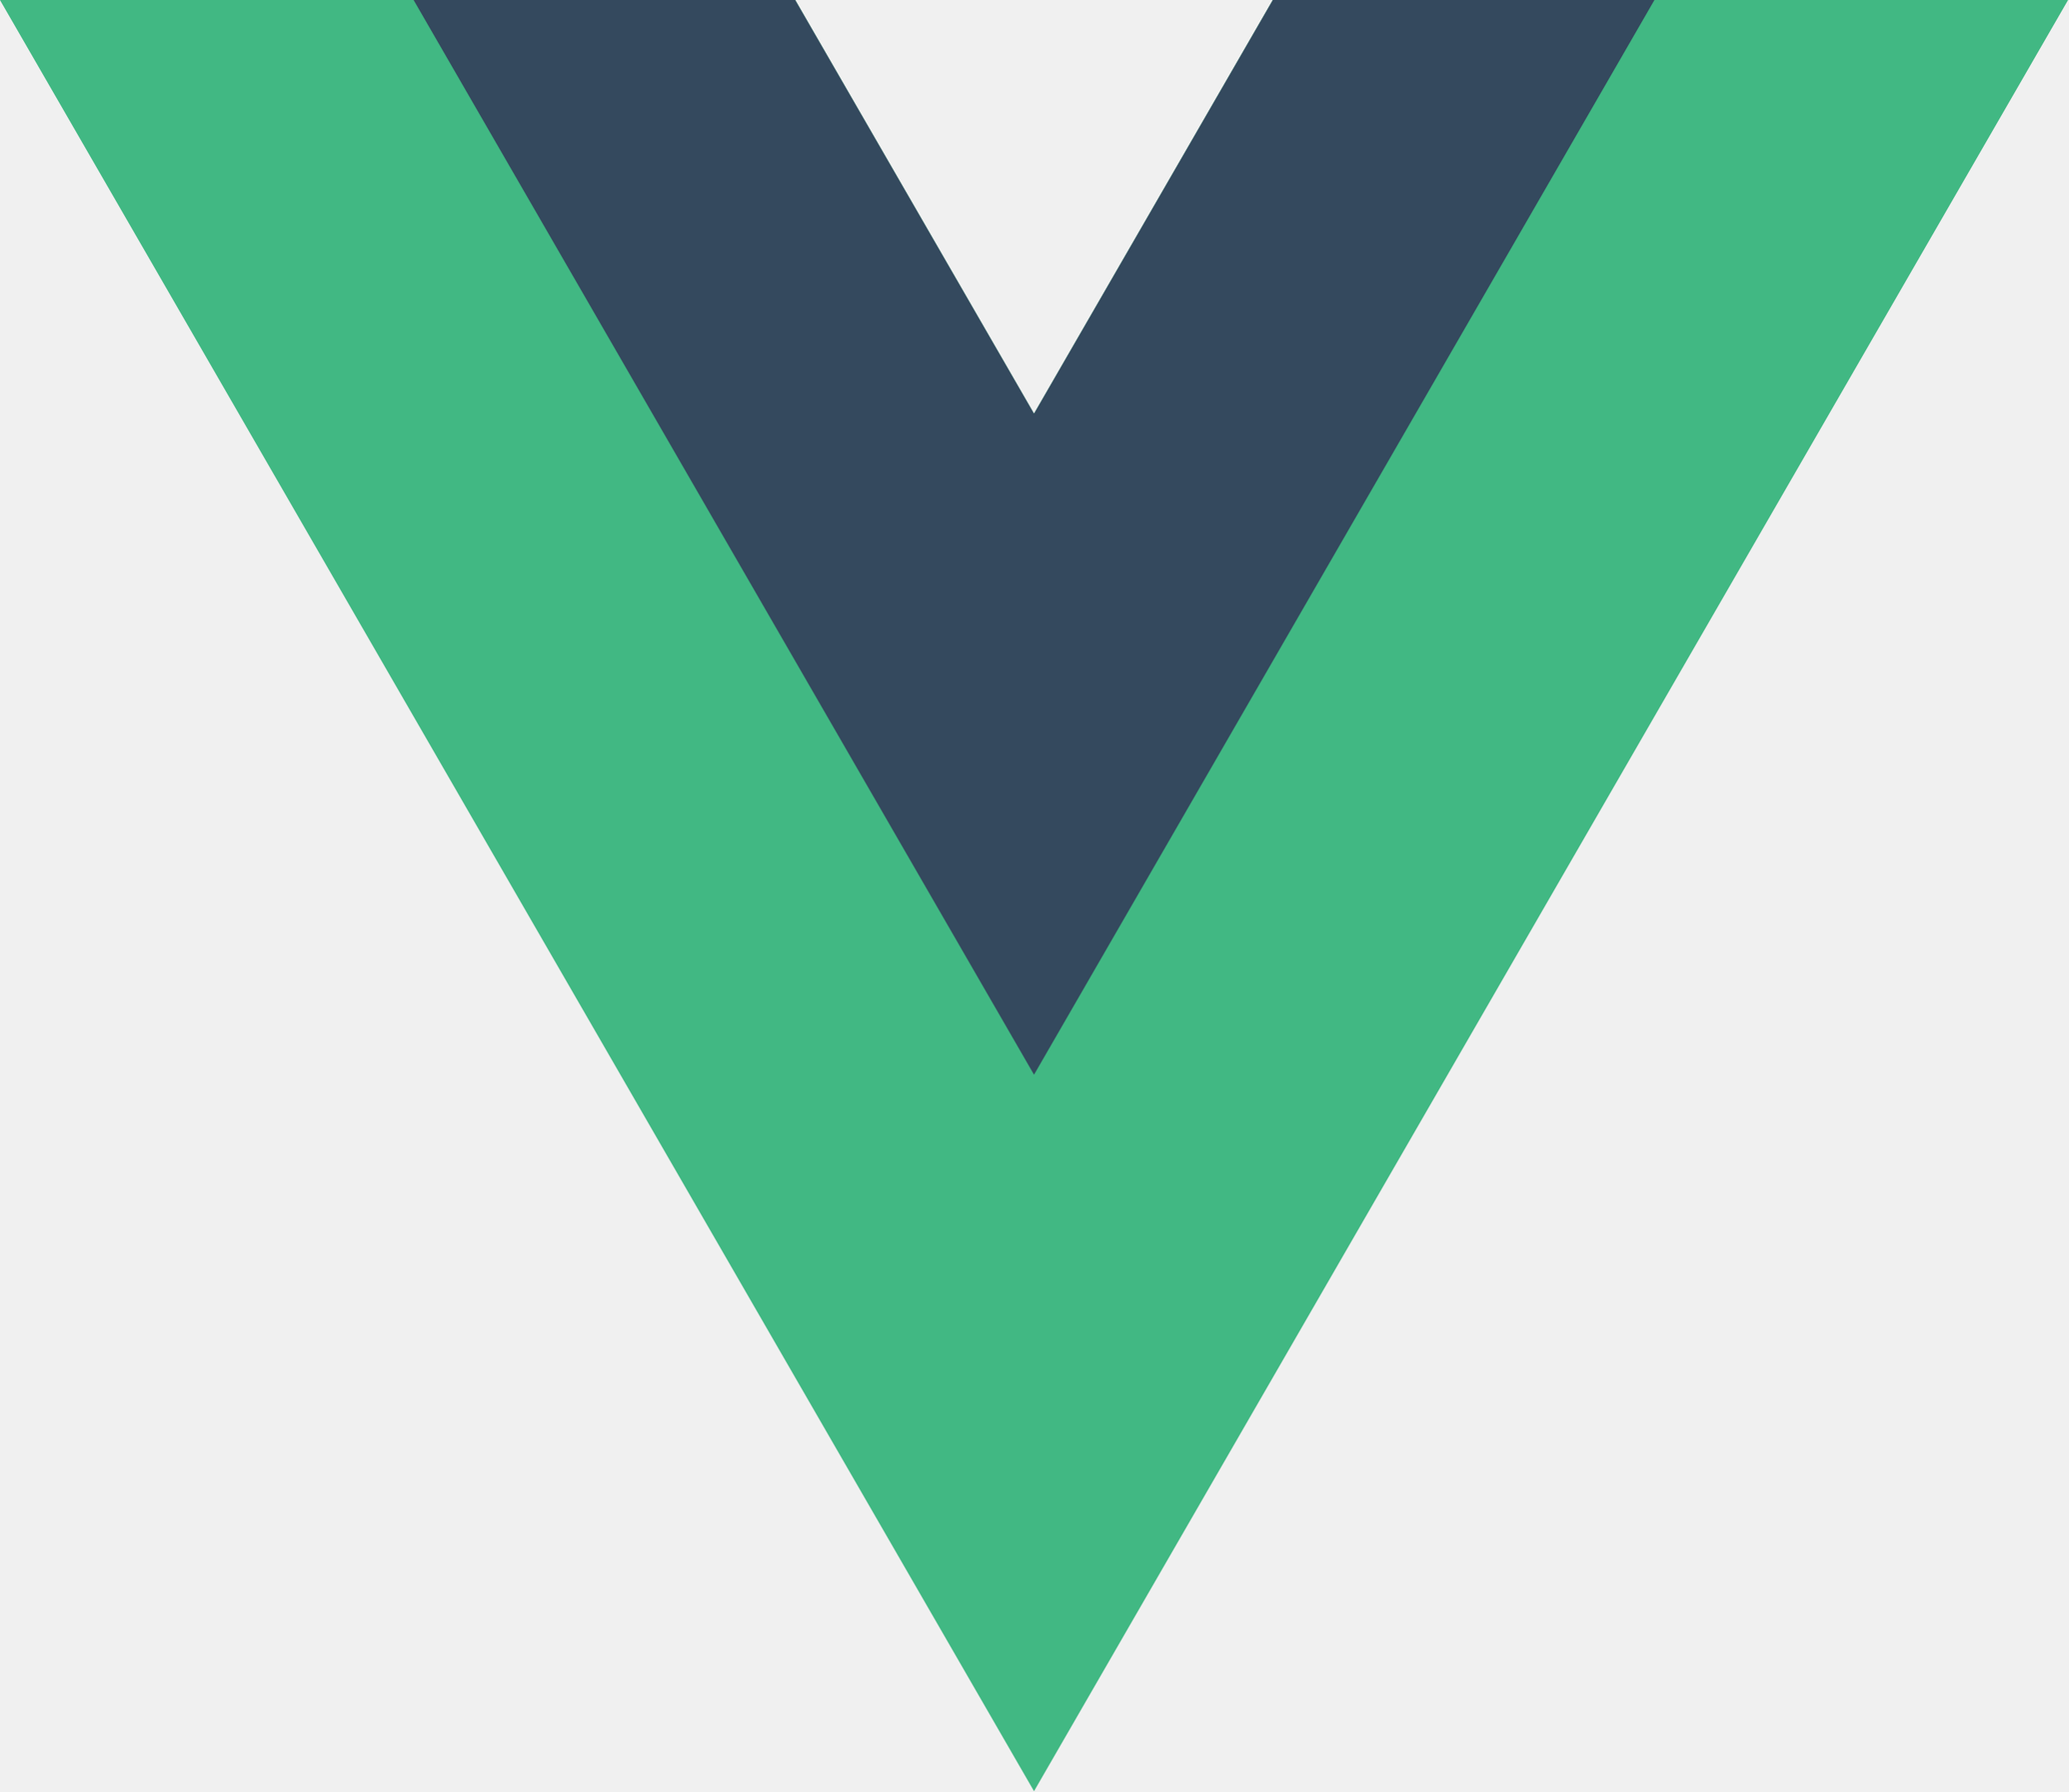
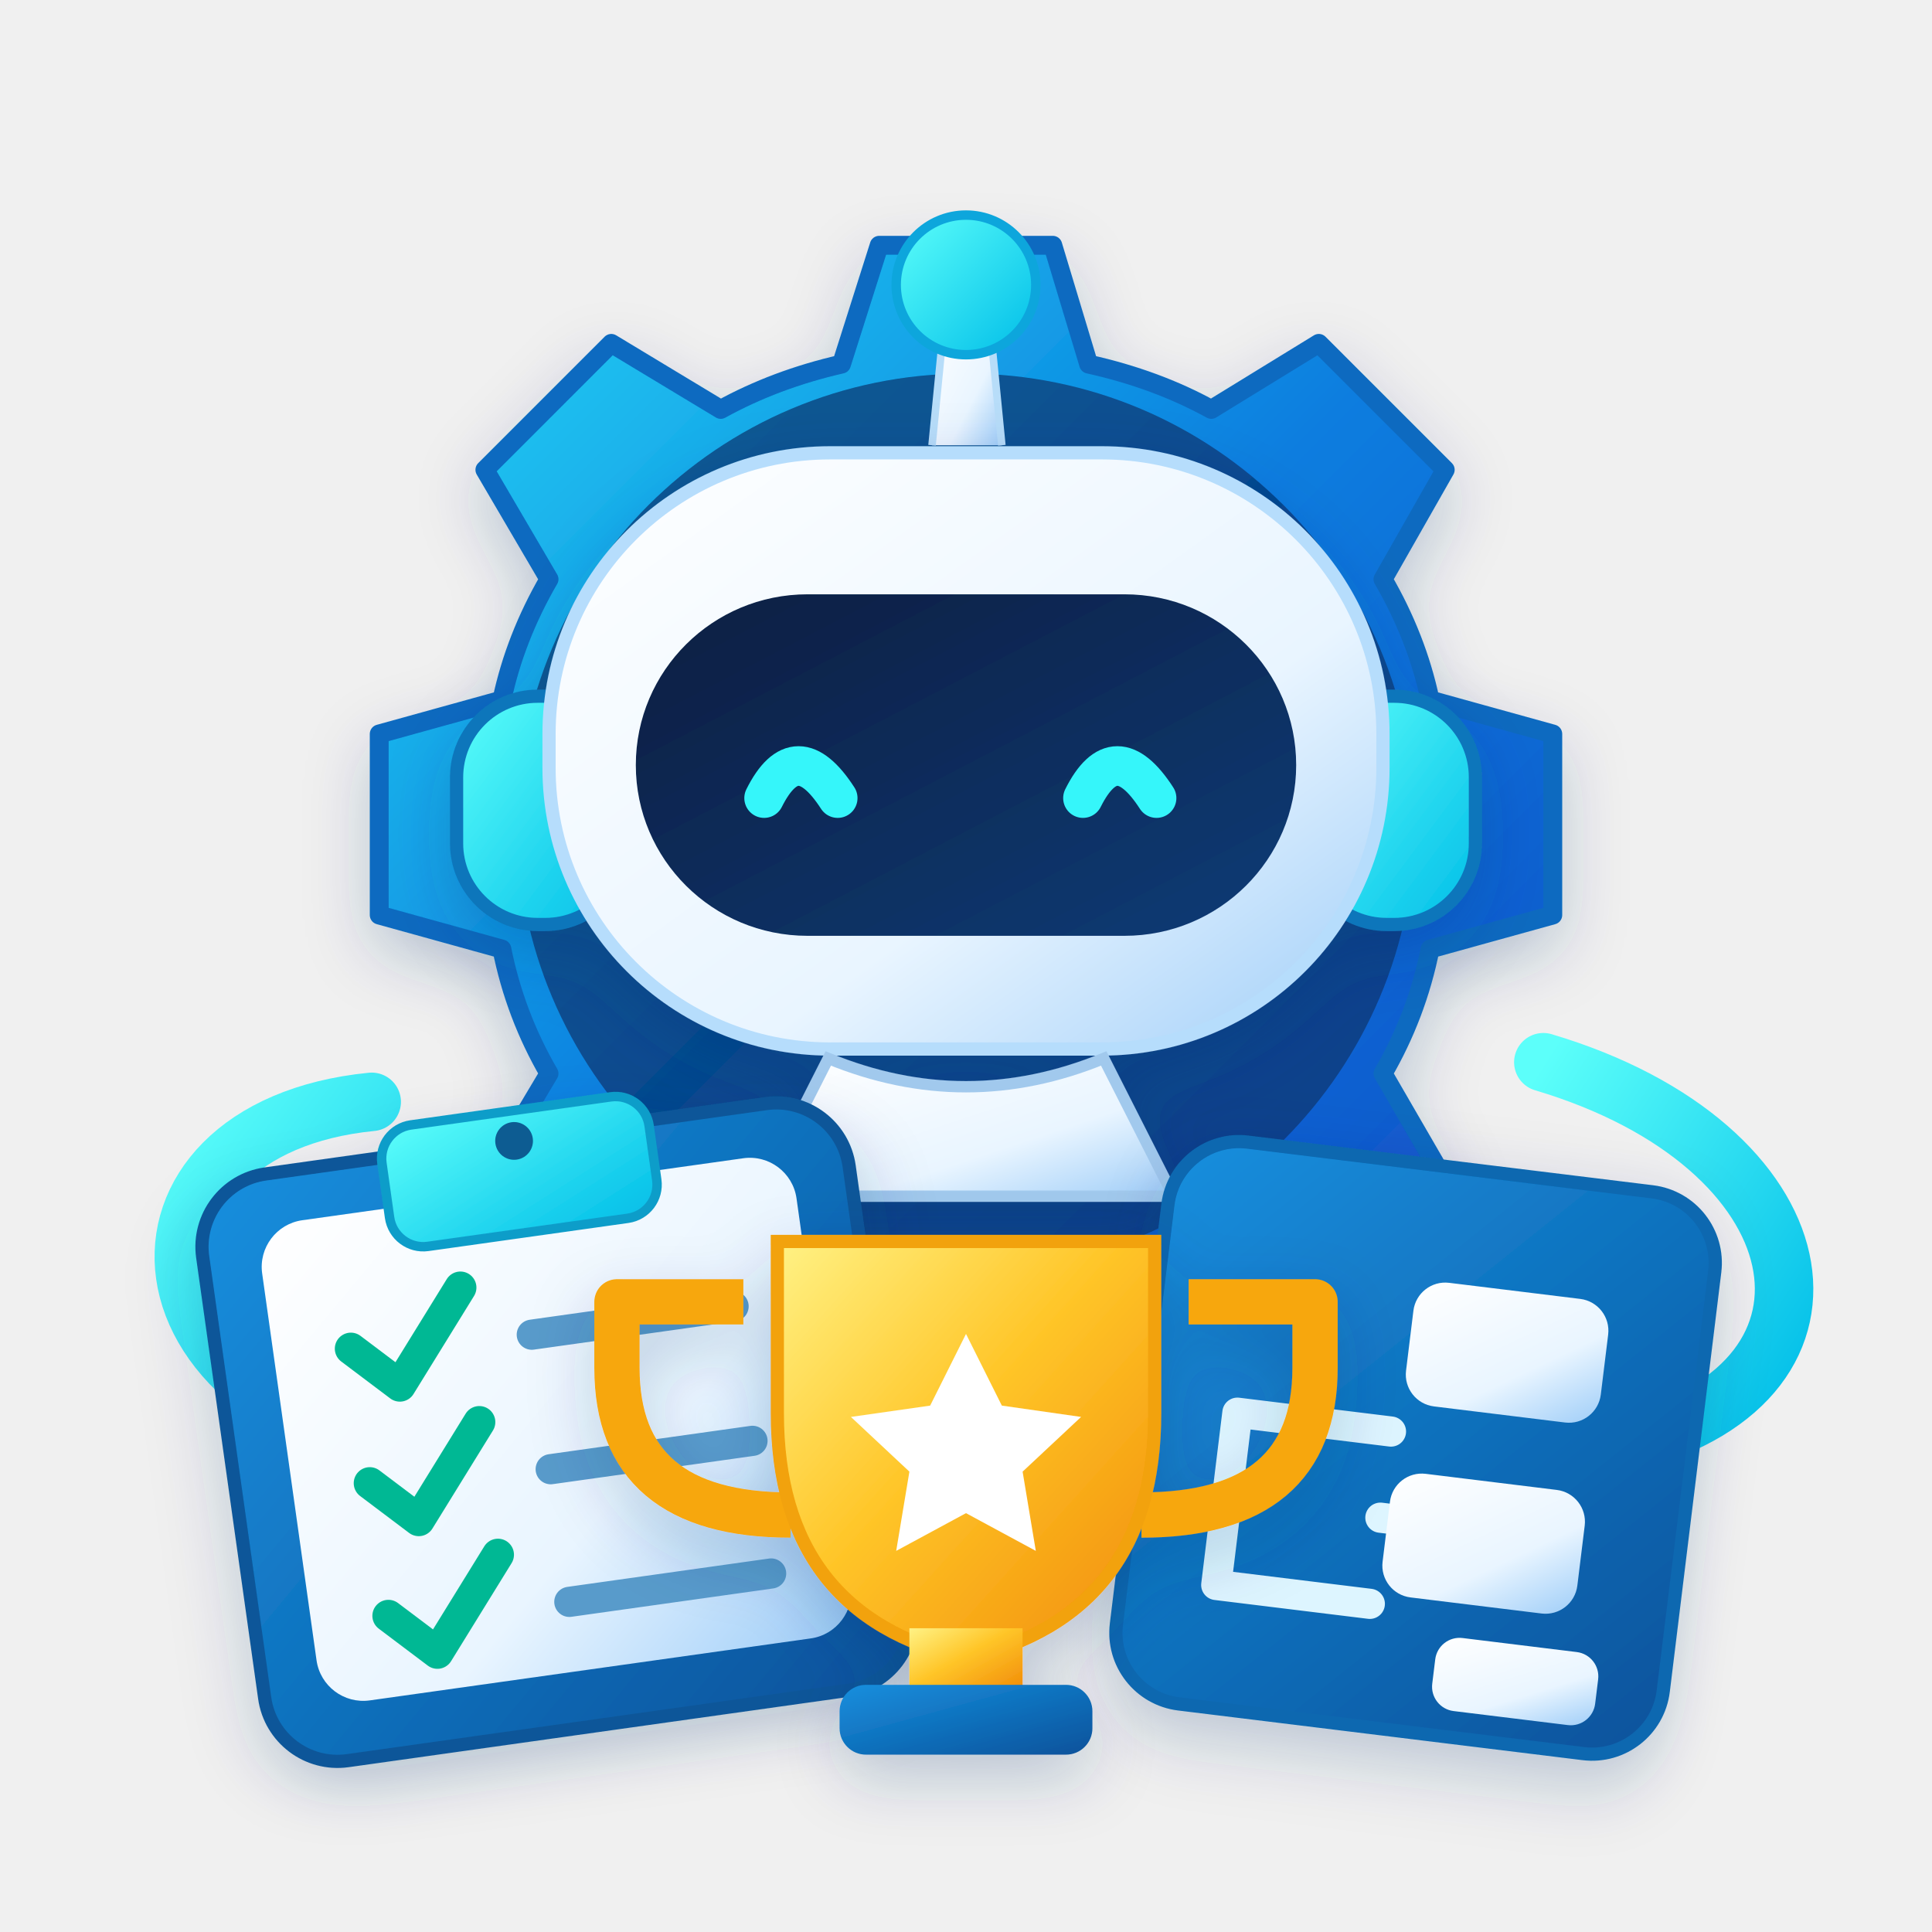
- <svg xmlns="http://www.w3.org/2000/svg" viewBox="0 0 261.76 226.69">
-   <path d="M161.096.001l-30.225 52.351L100.647.001H-.005l130.877 226.688L261.749.001z" fill="#41b883" />
-   <path d="M161.096.001l-30.225 52.351L100.647.001H52.346l78.526 136.01L209.398.001z" fill="#34495e" />
+ <svg xmlns="http://www.w3.org/2000/svg" width="1024" height="1024" viewBox="0 0 1024 1024" role="img" aria-labelledby="title desc">
+   <defs>
+     <linearGradient id="gear" x1="0" y1="0" x2="1" y2="1" gradientUnits="objectBoundingBox">
+       <stop stop-color="#27D9F5" />
+       <stop offset=".48" stop-color="#087DDF" />
+       <stop offset="1" stop-color="#174AC5" />
+     </linearGradient>
+     <linearGradient id="white" x1="0" y1="0" x2="1" y2="1">
+       <stop stop-color="#FFFFFF" />
+       <stop offset=".62" stop-color="#E9F5FF" />
+       <stop offset="1" stop-color="#9ECDF8" />
+     </linearGradient>
+     <linearGradient id="teal" x1="0" y1="0" x2="1" y2="1">
+       <stop stop-color="#5CFFFA" />
+       <stop offset="1" stop-color="#00BDE8" />
+     </linearGradient>
+     <linearGradient id="blueCard" x1="0" y1="0" x2="1" y2="1">
+       <stop stop-color="#188FDE" />
+       <stop offset="1" stop-color="#07529B" />
+     </linearGradient>
+     <linearGradient id="gold" x1="0" y1="0" x2="1" y2="1">
+       <stop stop-color="#FFF285" />
+       <stop offset=".45" stop-color="#FFC629" />
+       <stop offset="1" stop-color="#F18A07" />
+     </linearGradient>
+     <linearGradient id="navy" x1="0" y1="0" x2="1" y2="1">
+       <stop stop-color="#071D40" />
+       <stop offset="1" stop-color="#123C77" />
+     </linearGradient>
+     <filter id="shadow" x="-20%" y="-20%" width="140%" height="150%">
+       <feDropShadow dx="0" dy="13" stdDeviation="17" flood-color="#073875" flood-opacity=".22" />
+     </filter>
+   </defs>
+   <g id="gear" filter="url(#shadow)">
+     <path d="M466 130h92l19 63q36 8 65 24l57-35 67 67-33 58q18 31 25 64l65 18v96l-65 18q-7 35-25 66l33 57-67 68-58-34q-29 16-64 24l-19 64h-92l-20-64q-35-8-64-24l-58 34-67-68 34-57q-18-31-25-66l-65-18v-96l65-18q7-33 25-64l-34-58 67-67 58 35q29-16 64-24z" fill="url(#gear)" stroke="#096AC0" stroke-width="10" stroke-linejoin="round" />
+     <circle cx="512" cy="436" r="238" fill="#06346D" opacity=".70" />
+   </g>
+   <g id="orbit" fill="none" stroke="url(#teal)" stroke-width="31" stroke-linecap="round">
+     <path d="M197 584C55 598 61 752 240 773" />
+     <path d="M818 563c148 44 172 168 47 201" />
+   </g>
+   <g id="antenna">
+     <path d="M494 236l7-71h23l7 71" fill="url(#white)" stroke="#B7DDF9" stroke-width="4" />
+     <circle cx="512" cy="151" r="37" fill="url(#teal)" stroke="#0DA6DC" stroke-width="5" />
+   </g>
+   <g id="robot" filter="url(#shadow)">
+     <rect x="242" y="369" width="90" height="121" rx="43" fill="url(#teal)" stroke="#0D76BB" stroke-width="7" />
+     <rect x="692" y="369" width="90" height="121" rx="43" fill="url(#teal)" stroke="#0D76BB" stroke-width="7" />
+     <rect x="291" y="240" width="442" height="316" rx="149" fill="url(#white)" stroke="#B6DDFC" stroke-width="7" />
+     <rect x="337" y="315" width="350" height="181" rx="91" fill="url(#navy)" />
+     <path d="M405 423q17-34 39 0M574 423q17-34 39 0" fill="none" stroke="#36F6FA" stroke-width="21" stroke-linecap="round" />
+     <path d="M439 561q73 30 146 0l37 73H402z" fill="url(#white)" stroke="#A1C9ED" stroke-width="6" />
+   </g>
+   <g id="checklist" transform="rotate(-8 293 722)" filter="url(#shadow)">
+     <rect x="117" y="602" width="346" height="314" rx="39" fill="url(#blueCard)" stroke="#0D5799" stroke-width="7" />
+     <rect x="147" y="629" width="286" height="257" rx="25" fill="url(#white)" />
+     <rect x="218" y="587" width="143" height="65" rx="18" fill="url(#teal)" stroke="#109DC9" stroke-width="5" />
+     <circle cx="289" cy="603" r="10" fill="#075C92" />
+     <g fill="none" stroke="#04B894" stroke-width="17" stroke-linecap="round" stroke-linejoin="round">
+       <path d="M188 700l23 23 39-47" />
+       <path d="M188 772l23 23 39-47" />
+       <path d="M188 843l23 23 39-47" />
+     </g>
+     <g stroke="#589BCB" stroke-width="16" stroke-linecap="round">
+       <path d="M284 706h108" />
+       <path d="M284 778h108" />
+       <path d="M284 849h108" />
+     </g>
+   </g>
+   <g id="tournament-bracket" transform="rotate(7 732 744)" filter="url(#shadow)">
+     <rect x="607" y="615" width="292" height="300" rx="38" fill="url(#blueCard)" stroke="#0B67B0" stroke-width="7" />
+     <path d="M657 758h49m-49 0v92h49m0-92h33m-33 92h33m0-46h40" fill="none" stroke="#DDF5FF" stroke-width="16" stroke-linecap="round" stroke-linejoin="round" />
+     <rect x="743" y="676" width="104" height="66" rx="17" fill="url(#white)" />
+     <rect x="743" y="778" width="104" height="66" rx="17" fill="url(#white)" />
+     <rect x="777" y="862" width="87" height="39" rx="13" fill="url(#white)" />
+   </g>
+   <g id="trophy" filter="url(#shadow)">
+     <path d="M394 690h-67v35q0 78 92 78M630 690h67v35q0 78-92 78" fill="none" stroke="#F7A711" stroke-width="24" stroke-linejoin="round" />
+     <path d="M412 658h200v91q0 107-100 130-100-23-100-130z" fill="url(#gold)" stroke="#F2A20A" stroke-width="7" />
+     <path d="M512 707l19 38 42 6-31 29 7 42-37-20-37 20 7-42-31-29 42-6z" fill="#FFFFFF" />
+     <path d="M482 863h60v34h-60z" fill="url(#gold)" />
+     <rect x="445" y="893" width="134" height="37" rx="14" fill="url(#blueCard)" />
+   </g>
</svg>
